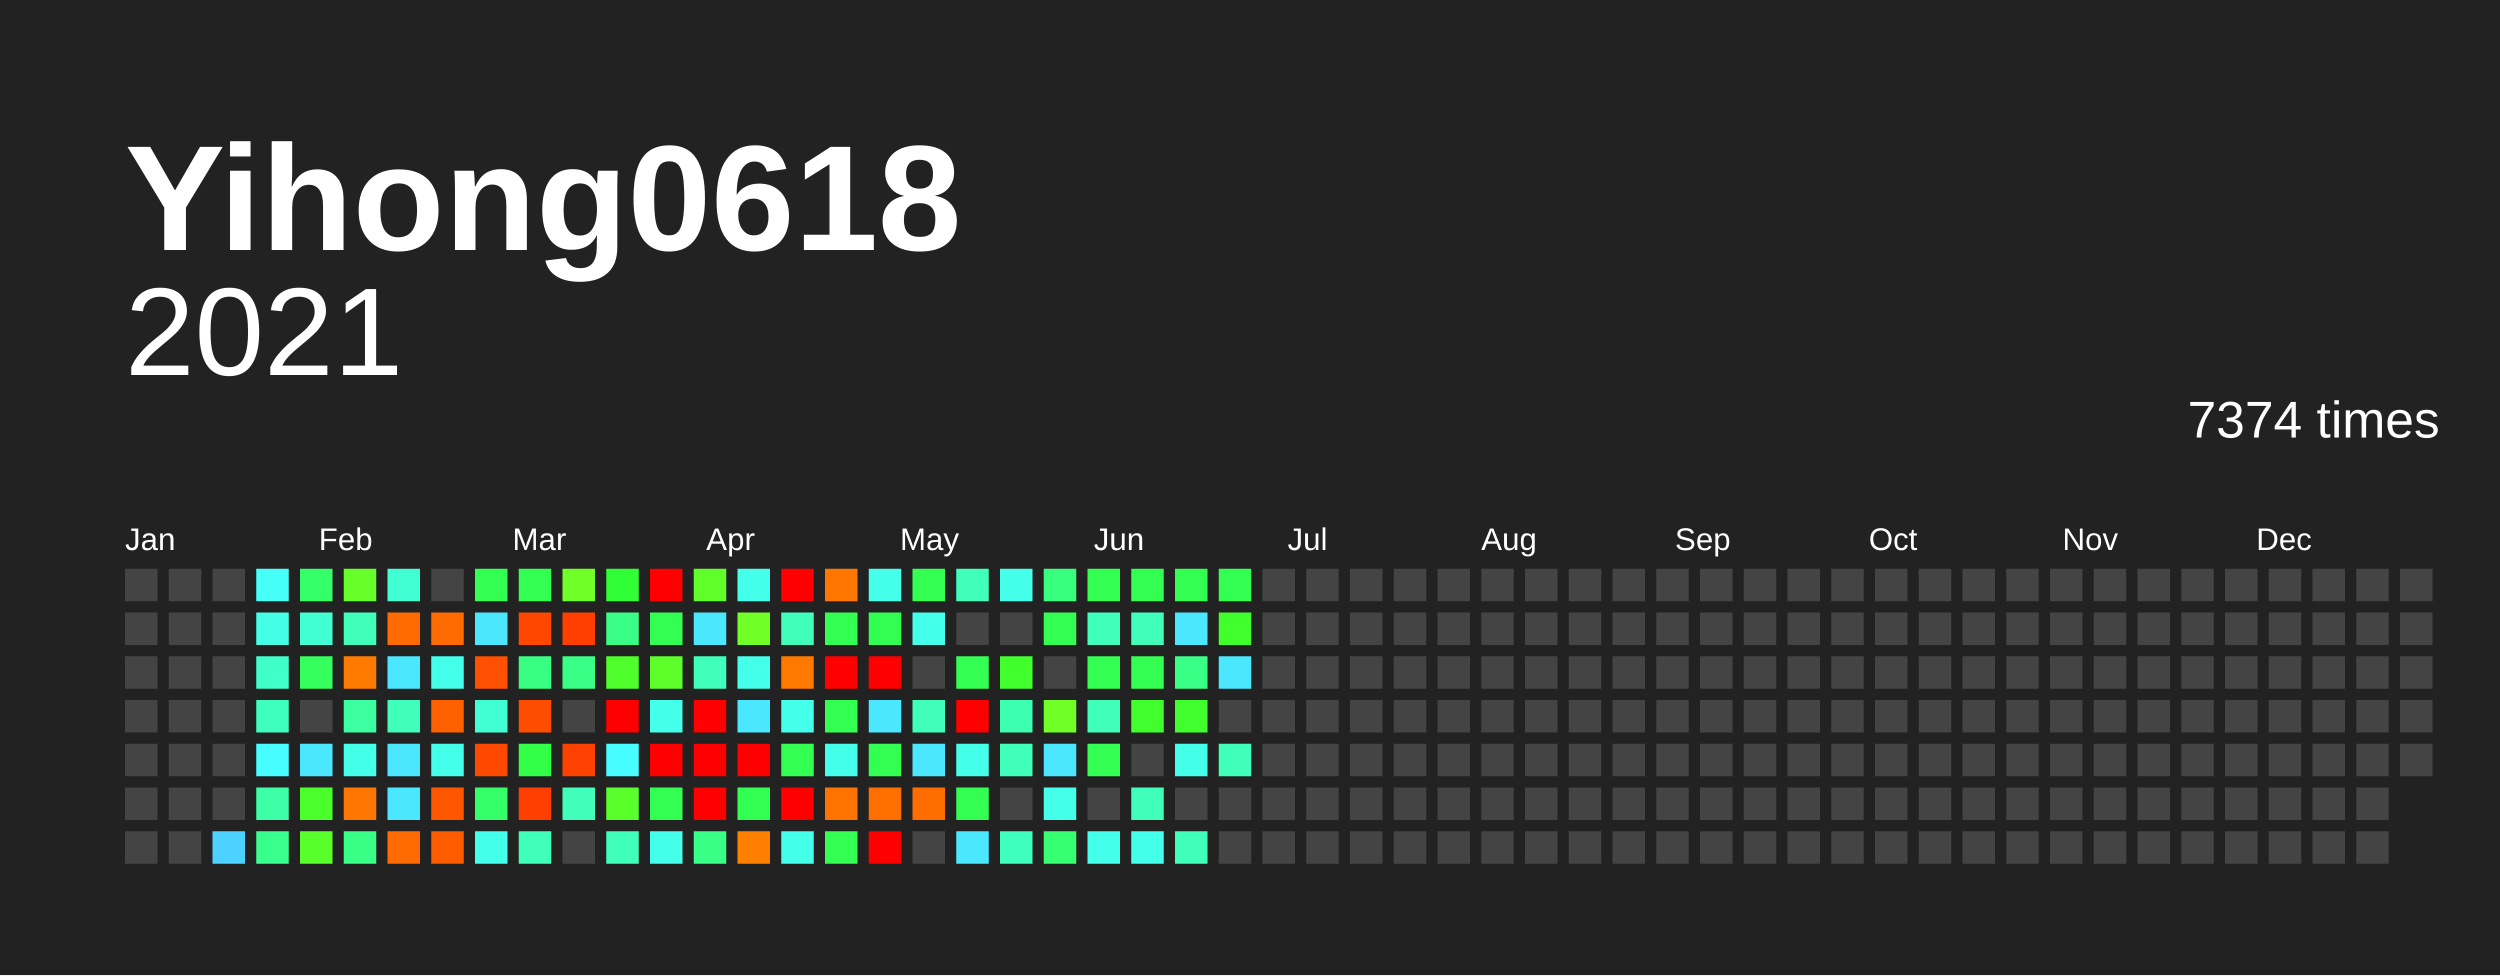
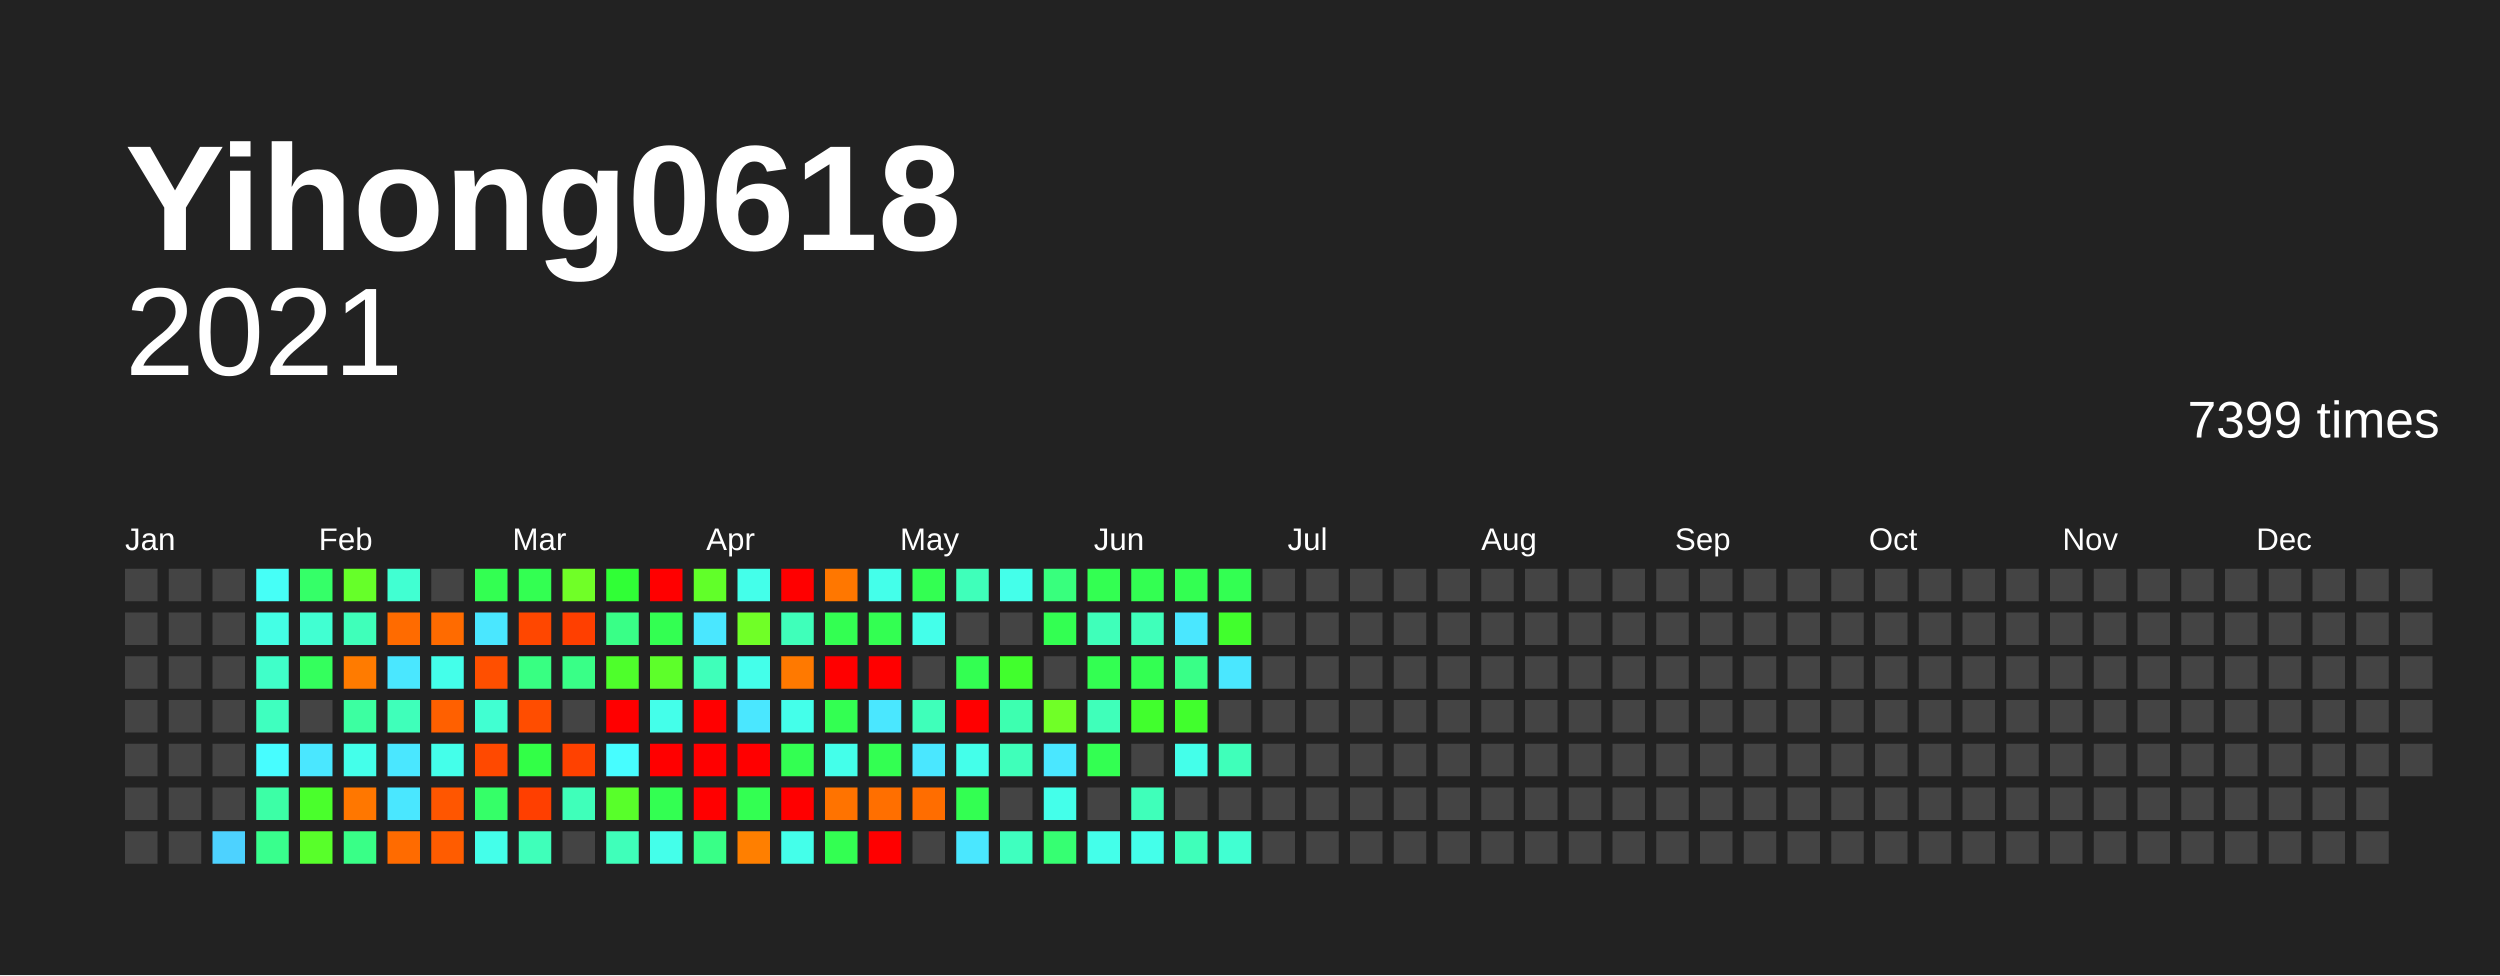
<svg xmlns="http://www.w3.org/2000/svg" baseProfile="full" height="78mm" version="1.1" viewBox="0,0,200,78" width="200mm">
  <defs />
  <rect fill="#222222" height="78" width="200" x="0" y="0" />
  <text fill="#FFFFFF" style="font-size:12px; font-family:Arial; font-weight:bold;" x="10" y="20">Yihong0618</text>
  <text alignment-baseline="hanging" fill="#FFFFFF" style="font-size:10.0px; font-family:Arial;" x="10" y="30">2021</text>
-   <text alignment-baseline="hanging" fill="#FFFFFF" style="font-size:4.125px; font-family:Arial;" x="175" y="35">7374 times</text>
+   <text alignment-baseline="hanging" fill="#FFFFFF" style="font-size:4.125px; font-family:Arial;" x="175" y="35">7399 times</text>
  <text fill="#FFFFFF" style="font-size:2.5px; font-family:Arial" x="10.0" y="44">Jan</text>
  <text fill="#FFFFFF" style="font-size:2.5px; font-family:Arial" x="25.5" y="44">Feb</text>
  <text fill="#FFFFFF" style="font-size:2.5px; font-family:Arial" x="41.0" y="44">Mar</text>
  <text fill="#FFFFFF" style="font-size:2.5px; font-family:Arial" x="56.5" y="44">Apr</text>
  <text fill="#FFFFFF" style="font-size:2.5px; font-family:Arial" x="72.0" y="44">May</text>
  <text fill="#FFFFFF" style="font-size:2.5px; font-family:Arial" x="87.5" y="44">Jun</text>
  <text fill="#FFFFFF" style="font-size:2.5px; font-family:Arial" x="103.0" y="44">Jul</text>
  <text fill="#FFFFFF" style="font-size:2.5px; font-family:Arial" x="118.5" y="44">Aug</text>
  <text fill="#FFFFFF" style="font-size:2.5px; font-family:Arial" x="134.0" y="44">Sep</text>
  <text fill="#FFFFFF" style="font-size:2.5px; font-family:Arial" x="149.5" y="44">Oct</text>
  <text fill="#FFFFFF" style="font-size:2.5px; font-family:Arial" x="165.0" y="44">Nov</text>
  <text fill="#FFFFFF" style="font-size:2.5px; font-family:Arial" x="180.5" y="44">Dec</text>
  <rect fill="#444444" height="2.6" width="2.6" x="10.0" y="45.5" />
  <rect fill="#444444" height="2.6" width="2.6" x="10.0" y="49.0" />
  <rect fill="#444444" height="2.6" width="2.6" x="10.0" y="52.5" />
  <rect fill="#444444" height="2.6" width="2.6" x="10.0" y="56.0" />
  <rect fill="#444444" height="2.6" width="2.6" x="10.0" y="59.5" />
  <rect fill="#444444" height="2.6" width="2.6" x="10.0" y="63.0" />
  <rect fill="#444444" height="2.6" width="2.6" x="10.0" y="66.5" />
  <rect fill="#444444" height="2.6" width="2.6" x="13.5" y="45.5" />
  <rect fill="#444444" height="2.6" width="2.6" x="13.5" y="49.0" />
  <rect fill="#444444" height="2.6" width="2.6" x="13.5" y="52.5" />
  <rect fill="#444444" height="2.6" width="2.6" x="13.5" y="56.0" />
  <rect fill="#444444" height="2.6" width="2.6" x="13.5" y="59.5" />
  <rect fill="#444444" height="2.6" width="2.6" x="13.5" y="63.0" />
  <rect fill="#444444" height="2.6" width="2.6" x="13.5" y="66.5" />
  <rect fill="#444444" height="2.6" width="2.6" x="17.0" y="45.5" />
  <rect fill="#444444" height="2.6" width="2.6" x="17.0" y="49.0" />
  <rect fill="#444444" height="2.6" width="2.6" x="17.0" y="52.5" />
  <rect fill="#444444" height="2.6" width="2.6" x="17.0" y="56.0" />
  <rect fill="#444444" height="2.6" width="2.6" x="17.0" y="59.5" />
  <rect fill="#444444" height="2.6" width="2.6" x="17.0" y="63.0" />
  <rect fill="#4dd2ff" height="2.6" width="2.6" x="17.0" y="66.5" />
  <rect fill="#46fff7" height="2.6" width="2.6" x="20.5" y="45.5" />
  <rect fill="#44ffe5" height="2.6" width="2.6" x="20.5" y="49.0" />
  <rect fill="#40ffc9" height="2.6" width="2.6" x="20.5" y="52.5" />
  <rect fill="#3fffbf" height="2.6" width="2.6" x="20.5" y="56.0" />
  <rect fill="#47fdff" height="2.6" width="2.6" x="20.5" y="59.5" />
  <rect fill="#3cffa6" height="2.6" width="2.6" x="20.5" y="63.0" />
  <rect fill="#39ff8d" height="2.6" width="2.6" x="20.5" y="66.5" />
  <rect fill="#35ff68" height="2.6" width="2.6" x="24.0" y="45.5" />
  <rect fill="#41ffd2" height="2.6" width="2.6" x="24.0" y="49.0" />
  <rect fill="#34ff5d" height="2.6" width="2.6" x="24.0" y="52.5" />
  <rect fill="#444444" height="2.6" width="2.6" x="24.0" y="56.0" />
  <rect fill="#4ae7ff" height="2.6" width="2.6" x="24.0" y="59.5" />
  <rect fill="#4aff2c" height="2.6" width="2.6" x="24.0" y="63.0" />
  <rect fill="#58ff2a" height="2.6" width="2.6" x="24.0" y="66.5" />
  <rect fill="#66ff29" height="2.6" width="2.6" x="27.5" y="45.5" />
  <rect fill="#3fffba" height="2.6" width="2.6" x="27.5" y="49.0" />
  <rect fill="#ff7b00" height="2.6" width="2.6" x="27.5" y="52.5" />
  <rect fill="#3cffa1" height="2.6" width="2.6" x="27.5" y="56.0" />
  <rect fill="#44ffea" height="2.6" width="2.6" x="27.5" y="59.5" />
  <rect fill="#ff7700" height="2.6" width="2.6" x="27.5" y="63.0" />
  <rect fill="#39ff87" height="2.6" width="2.6" x="27.5" y="66.5" />
  <rect fill="#41ffd2" height="2.6" width="2.6" x="31.0" y="45.5" />
  <rect fill="#ff6b00" height="2.6" width="2.6" x="31.0" y="49.0" />
  <rect fill="#4ae7ff" height="2.6" width="2.6" x="31.0" y="52.5" />
  <rect fill="#3fffba" height="2.6" width="2.6" x="31.0" y="56.0" />
  <rect fill="#4ae7ff" height="2.6" width="2.6" x="31.0" y="59.5" />
  <rect fill="#4ae7ff" height="2.6" width="2.6" x="31.0" y="63.0" />
  <rect fill="#ff6b00" height="2.6" width="2.6" x="31.0" y="66.5" />
  <rect fill="#444444" height="2.6" width="2.6" x="34.5" y="45.5" />
  <rect fill="#ff6b00" height="2.6" width="2.6" x="34.5" y="49.0" />
  <rect fill="#44ffea" height="2.6" width="2.6" x="34.5" y="52.5" />
  <rect fill="#ff6000" height="2.6" width="2.6" x="34.5" y="56.0" />
  <rect fill="#44ffea" height="2.6" width="2.6" x="34.5" y="59.5" />
  <rect fill="#ff5600" height="2.6" width="2.6" x="34.5" y="63.0" />
  <rect fill="#ff5c00" height="2.6" width="2.6" x="34.5" y="66.5" />
  <rect fill="#33ff52" height="2.6" width="2.6" x="38.0" y="45.5" />
  <rect fill="#4ae7ff" height="2.6" width="2.6" x="38.0" y="49.0" />
  <rect fill="#ff4f00" height="2.6" width="2.6" x="38.0" y="52.5" />
  <rect fill="#41ffd2" height="2.6" width="2.6" x="38.0" y="56.0" />
  <rect fill="#ff4900" height="2.6" width="2.6" x="38.0" y="59.5" />
  <rect fill="#35ff68" height="2.6" width="2.6" x="38.0" y="63.0" />
  <rect fill="#44ffea" height="2.6" width="2.6" x="38.0" y="66.5" />
  <rect fill="#33ff52" height="2.6" width="2.6" x="41.5" y="45.5" />
  <rect fill="#ff4700" height="2.6" width="2.6" x="41.5" y="49.0" />
  <rect fill="#38ff82" height="2.6" width="2.6" x="41.5" y="52.5" />
  <rect fill="#ff4d00" height="2.6" width="2.6" x="41.5" y="56.0" />
  <rect fill="#32ff47" height="2.6" width="2.6" x="41.5" y="59.5" />
  <rect fill="#ff3f00" height="2.6" width="2.6" x="41.5" y="63.0" />
  <rect fill="#3fffba" height="2.6" width="2.6" x="41.5" y="66.5" />
  <rect fill="#70ff27" height="2.6" width="2.6" x="45.0" y="45.5" />
  <rect fill="#ff3f00" height="2.6" width="2.6" x="45.0" y="49.0" />
  <rect fill="#39ff87" height="2.6" width="2.6" x="45.0" y="52.5" />
  <rect fill="#444444" height="2.6" width="2.6" x="45.0" y="56.0" />
  <rect fill="#ff4100" height="2.6" width="2.6" x="45.0" y="59.5" />
  <rect fill="#3fffba" height="2.6" width="2.6" x="45.0" y="63.0" />
  <rect fill="#444444" height="2.6" width="2.6" x="45.0" y="66.5" />
  <rect fill="#30ff36" height="2.6" width="2.6" x="48.5" y="45.5" />
  <rect fill="#39ff87" height="2.6" width="2.6" x="48.5" y="49.0" />
  <rect fill="#4eff2b" height="2.6" width="2.6" x="48.5" y="52.5" />
  <rect fill="red" height="2.6" width="2.6" x="48.5" y="56.0" />
  <rect fill="#47fdff" height="2.6" width="2.6" x="48.5" y="59.5" />
  <rect fill="#58ff2a" height="2.6" width="2.6" x="48.5" y="63.0" />
  <rect fill="#3fffba" height="2.6" width="2.6" x="48.5" y="66.5" />
  <rect fill="red" height="2.6" width="2.6" x="52.0" y="45.5" />
  <rect fill="#33ff52" height="2.6" width="2.6" x="52.0" y="49.0" />
  <rect fill="#5dff2a" height="2.6" width="2.6" x="52.0" y="52.5" />
  <rect fill="#44ffea" height="2.6" width="2.6" x="52.0" y="56.0" />
  <rect fill="red" height="2.6" width="2.6" x="52.0" y="59.5" />
  <rect fill="#33ff52" height="2.6" width="2.6" x="52.0" y="63.0" />
  <rect fill="#44ffea" height="2.6" width="2.6" x="52.0" y="66.5" />
  <rect fill="#61ff29" height="2.6" width="2.6" x="55.5" y="45.5" />
  <rect fill="#4ae7ff" height="2.6" width="2.6" x="55.5" y="49.0" />
  <rect fill="#3fffba" height="2.6" width="2.6" x="55.5" y="52.5" />
  <rect fill="red" height="2.6" width="2.6" x="55.5" y="56.0" />
  <rect fill="red" height="2.6" width="2.6" x="55.5" y="59.5" />
  <rect fill="red" height="2.6" width="2.6" x="55.5" y="63.0" />
  <rect fill="#39ff87" height="2.6" width="2.6" x="55.5" y="66.5" />
  <rect fill="#44ffea" height="2.6" width="2.6" x="59.0" y="45.5" />
  <rect fill="#70ff27" height="2.6" width="2.6" x="59.0" y="49.0" />
  <rect fill="#44ffea" height="2.6" width="2.6" x="59.0" y="52.5" />
  <rect fill="#4ae7ff" height="2.6" width="2.6" x="59.0" y="56.0" />
  <rect fill="red" height="2.6" width="2.6" x="59.0" y="59.5" />
  <rect fill="#33ff52" height="2.6" width="2.6" x="59.0" y="63.0" />
  <rect fill="#ff7f00" height="2.6" width="2.6" x="59.0" y="66.5" />
  <rect fill="red" height="2.6" width="2.6" x="62.5" y="45.5" />
  <rect fill="#3fffba" height="2.6" width="2.6" x="62.5" y="49.0" />
  <rect fill="#ff7900" height="2.6" width="2.6" x="62.5" y="52.5" />
  <rect fill="#44ffea" height="2.6" width="2.6" x="62.5" y="56.0" />
  <rect fill="#33ff52" height="2.6" width="2.6" x="62.5" y="59.5" />
  <rect fill="red" height="2.6" width="2.6" x="62.5" y="63.0" />
  <rect fill="#44ffea" height="2.6" width="2.6" x="62.5" y="66.5" />
  <rect fill="#ff7700" height="2.6" width="2.6" x="66.0" y="45.5" />
  <rect fill="#33ff52" height="2.6" width="2.6" x="66.0" y="49.0" />
  <rect fill="red" height="2.6" width="2.6" x="66.0" y="52.5" />
  <rect fill="#33ff52" height="2.6" width="2.6" x="66.0" y="56.0" />
  <rect fill="#44ffea" height="2.6" width="2.6" x="66.0" y="59.5" />
  <rect fill="#ff7300" height="2.6" width="2.6" x="66.0" y="63.0" />
  <rect fill="#33ff52" height="2.6" width="2.6" x="66.0" y="66.5" />
  <rect fill="#44ffea" height="2.6" width="2.6" x="69.5" y="45.5" />
  <rect fill="#33ff52" height="2.6" width="2.6" x="69.5" y="49.0" />
  <rect fill="red" height="2.6" width="2.6" x="69.5" y="52.5" />
  <rect fill="#4ae7ff" height="2.6" width="2.6" x="69.5" y="56.0" />
  <rect fill="#33ff52" height="2.6" width="2.6" x="69.5" y="59.5" />
  <rect fill="#ff6f00" height="2.6" width="2.6" x="69.5" y="63.0" />
  <rect fill="red" height="2.6" width="2.6" x="69.5" y="66.5" />
  <rect fill="#33ff52" height="2.6" width="2.6" x="73.0" y="45.5" />
  <rect fill="#44ffea" height="2.6" width="2.6" x="73.0" y="49.0" />
  <rect fill="#444444" height="2.6" width="2.6" x="73.0" y="52.5" />
  <rect fill="#3fffba" height="2.6" width="2.6" x="73.0" y="56.0" />
  <rect fill="#4ae7ff" height="2.6" width="2.6" x="73.0" y="59.5" />
  <rect fill="#ff6d00" height="2.6" width="2.6" x="73.0" y="63.0" />
  <rect fill="#444444" height="2.6" width="2.6" x="73.0" y="66.5" />
  <rect fill="#3fffba" height="2.6" width="2.6" x="76.5" y="45.5" />
  <rect fill="#444444" height="2.6" width="2.6" x="76.5" y="49.0" />
  <rect fill="#33ff52" height="2.6" width="2.6" x="76.5" y="52.5" />
  <rect fill="red" height="2.6" width="2.6" x="76.5" y="56.0" />
  <rect fill="#44ffea" height="2.6" width="2.6" x="76.5" y="59.5" />
  <rect fill="#33ff52" height="2.6" width="2.6" x="76.5" y="63.0" />
  <rect fill="#4ae7ff" height="2.6" width="2.6" x="76.5" y="66.5" />
  <rect fill="#44ffea" height="2.6" width="2.6" x="80.0" y="45.5" />
  <rect fill="#444444" height="2.6" width="2.6" x="80.0" y="49.0" />
  <rect fill="#41ff2d" height="2.6" width="2.6" x="80.0" y="52.5" />
  <rect fill="#3dffb0" height="2.6" width="2.6" x="80.0" y="56.0" />
  <rect fill="#3fffba" height="2.6" width="2.6" x="80.0" y="59.5" />
  <rect fill="#444444" height="2.6" width="2.6" x="80.0" y="63.0" />
  <rect fill="#3fffbf" height="2.6" width="2.6" x="80.0" y="66.5" />
  <rect fill="#38ff7d" height="2.6" width="2.6" x="83.5" y="45.5" />
  <rect fill="#33ff52" height="2.6" width="2.6" x="83.5" y="49.0" />
  <rect fill="#444444" height="2.6" width="2.6" x="83.5" y="52.5" />
  <rect fill="#70ff27" height="2.6" width="2.6" x="83.5" y="56.0" />
  <rect fill="#4ae7ff" height="2.6" width="2.6" x="83.5" y="59.5" />
  <rect fill="#44ffea" height="2.6" width="2.6" x="83.5" y="63.0" />
  <rect fill="#36ff72" height="2.6" width="2.6" x="83.5" y="66.5" />
  <rect fill="#33ff52" height="2.6" width="2.6" x="87.0" y="45.5" />
  <rect fill="#3fffba" height="2.6" width="2.6" x="87.0" y="49.0" />
  <rect fill="#33ff52" height="2.6" width="2.6" x="87.0" y="52.5" />
  <rect fill="#3fffba" height="2.6" width="2.6" x="87.0" y="56.0" />
  <rect fill="#33ff52" height="2.6" width="2.6" x="87.0" y="59.5" />
  <rect fill="#444444" height="2.6" width="2.6" x="87.0" y="63.0" />
  <rect fill="#44ffea" height="2.6" width="2.6" x="87.0" y="66.5" />
  <rect fill="#33ff52" height="2.6" width="2.6" x="90.5" y="45.5" />
  <rect fill="#3fffba" height="2.6" width="2.6" x="90.5" y="49.0" />
  <rect fill="#33ff52" height="2.6" width="2.6" x="90.5" y="52.5" />
  <rect fill="#41ff2d" height="2.6" width="2.6" x="90.5" y="56.0" />
  <rect fill="#444444" height="2.6" width="2.6" x="90.5" y="59.5" />
  <rect fill="#3fffba" height="2.6" width="2.6" x="90.5" y="63.0" />
  <rect fill="#44ffea" height="2.6" width="2.6" x="90.5" y="66.5" />
  <rect fill="#33ff52" height="2.6" width="2.6" x="94.0" y="45.5" />
  <rect fill="#4ae7ff" height="2.6" width="2.6" x="94.0" y="49.0" />
  <rect fill="#39ff87" height="2.6" width="2.6" x="94.0" y="52.5" />
  <rect fill="#41ff2d" height="2.6" width="2.6" x="94.0" y="56.0" />
  <rect fill="#44ffea" height="2.6" width="2.6" x="94.0" y="59.5" />
  <rect fill="#444444" height="2.6" width="2.6" x="94.0" y="63.0" />
  <rect fill="#3fffba" height="2.6" width="2.6" x="94.0" y="66.5" />
  <rect fill="#33ff52" height="2.6" width="2.6" x="97.5" y="45.5" />
  <rect fill="#41ff2d" height="2.6" width="2.6" x="97.5" y="49.0" />
  <rect fill="#4ae7ff" height="2.6" width="2.6" x="97.5" y="52.5" />
  <rect fill="#444444" height="2.6" width="2.6" x="97.5" y="56.0" />
  <rect fill="#3fffba" height="2.6" width="2.6" x="97.5" y="59.5" />
  <rect fill="#444444" height="2.6" width="2.6" x="97.5" y="63.0" />
-   <rect fill="#444444" height="2.6" width="2.6" x="97.5" y="66.5" />
+   <rect fill="#41ffd2" height="2.6" width="2.6" x="97.5" y="66.5" />
  <rect fill="#444444" height="2.6" width="2.6" x="101.0" y="45.5" />
  <rect fill="#444444" height="2.6" width="2.6" x="101.0" y="49.0" />
  <rect fill="#444444" height="2.6" width="2.6" x="101.0" y="52.5" />
  <rect fill="#444444" height="2.6" width="2.6" x="101.0" y="56.0" />
  <rect fill="#444444" height="2.6" width="2.6" x="101.0" y="59.5" />
  <rect fill="#444444" height="2.6" width="2.6" x="101.0" y="63.0" />
  <rect fill="#444444" height="2.6" width="2.6" x="101.0" y="66.5" />
  <rect fill="#444444" height="2.6" width="2.6" x="104.5" y="45.5" />
  <rect fill="#444444" height="2.6" width="2.6" x="104.5" y="49.0" />
  <rect fill="#444444" height="2.6" width="2.6" x="104.5" y="52.5" />
  <rect fill="#444444" height="2.6" width="2.6" x="104.5" y="56.0" />
  <rect fill="#444444" height="2.6" width="2.6" x="104.5" y="59.5" />
  <rect fill="#444444" height="2.6" width="2.6" x="104.5" y="63.0" />
  <rect fill="#444444" height="2.6" width="2.6" x="104.5" y="66.5" />
  <rect fill="#444444" height="2.6" width="2.6" x="108.0" y="45.5" />
  <rect fill="#444444" height="2.6" width="2.6" x="108.0" y="49.0" />
  <rect fill="#444444" height="2.6" width="2.6" x="108.0" y="52.5" />
  <rect fill="#444444" height="2.6" width="2.6" x="108.0" y="56.0" />
  <rect fill="#444444" height="2.6" width="2.6" x="108.0" y="59.5" />
  <rect fill="#444444" height="2.6" width="2.6" x="108.0" y="63.0" />
  <rect fill="#444444" height="2.6" width="2.6" x="108.0" y="66.5" />
  <rect fill="#444444" height="2.6" width="2.6" x="111.5" y="45.5" />
  <rect fill="#444444" height="2.6" width="2.6" x="111.5" y="49.0" />
  <rect fill="#444444" height="2.6" width="2.6" x="111.5" y="52.5" />
  <rect fill="#444444" height="2.6" width="2.6" x="111.5" y="56.0" />
  <rect fill="#444444" height="2.6" width="2.6" x="111.5" y="59.5" />
  <rect fill="#444444" height="2.6" width="2.6" x="111.5" y="63.0" />
  <rect fill="#444444" height="2.6" width="2.6" x="111.5" y="66.5" />
  <rect fill="#444444" height="2.6" width="2.6" x="115.0" y="45.5" />
  <rect fill="#444444" height="2.6" width="2.6" x="115.0" y="49.0" />
  <rect fill="#444444" height="2.6" width="2.6" x="115.0" y="52.5" />
  <rect fill="#444444" height="2.6" width="2.6" x="115.0" y="56.0" />
  <rect fill="#444444" height="2.6" width="2.6" x="115.0" y="59.5" />
  <rect fill="#444444" height="2.6" width="2.6" x="115.0" y="63.0" />
  <rect fill="#444444" height="2.6" width="2.6" x="115.0" y="66.5" />
  <rect fill="#444444" height="2.6" width="2.6" x="118.5" y="45.5" />
  <rect fill="#444444" height="2.6" width="2.6" x="118.5" y="49.0" />
  <rect fill="#444444" height="2.6" width="2.6" x="118.5" y="52.5" />
  <rect fill="#444444" height="2.6" width="2.6" x="118.5" y="56.0" />
  <rect fill="#444444" height="2.6" width="2.6" x="118.5" y="59.5" />
  <rect fill="#444444" height="2.6" width="2.6" x="118.5" y="63.0" />
  <rect fill="#444444" height="2.6" width="2.6" x="118.5" y="66.5" />
  <rect fill="#444444" height="2.6" width="2.6" x="122.0" y="45.5" />
  <rect fill="#444444" height="2.6" width="2.6" x="122.0" y="49.0" />
  <rect fill="#444444" height="2.6" width="2.6" x="122.0" y="52.5" />
  <rect fill="#444444" height="2.6" width="2.6" x="122.0" y="56.0" />
  <rect fill="#444444" height="2.6" width="2.6" x="122.0" y="59.5" />
  <rect fill="#444444" height="2.6" width="2.6" x="122.0" y="63.0" />
  <rect fill="#444444" height="2.6" width="2.6" x="122.0" y="66.5" />
  <rect fill="#444444" height="2.6" width="2.6" x="125.5" y="45.5" />
  <rect fill="#444444" height="2.6" width="2.6" x="125.5" y="49.0" />
  <rect fill="#444444" height="2.6" width="2.6" x="125.5" y="52.5" />
  <rect fill="#444444" height="2.6" width="2.6" x="125.5" y="56.0" />
  <rect fill="#444444" height="2.6" width="2.6" x="125.5" y="59.5" />
  <rect fill="#444444" height="2.6" width="2.6" x="125.5" y="63.0" />
  <rect fill="#444444" height="2.6" width="2.6" x="125.5" y="66.5" />
  <rect fill="#444444" height="2.6" width="2.6" x="129.0" y="45.5" />
  <rect fill="#444444" height="2.6" width="2.6" x="129.0" y="49.0" />
  <rect fill="#444444" height="2.6" width="2.6" x="129.0" y="52.5" />
  <rect fill="#444444" height="2.6" width="2.6" x="129.0" y="56.0" />
  <rect fill="#444444" height="2.6" width="2.6" x="129.0" y="59.5" />
  <rect fill="#444444" height="2.6" width="2.6" x="129.0" y="63.0" />
  <rect fill="#444444" height="2.6" width="2.6" x="129.0" y="66.5" />
  <rect fill="#444444" height="2.6" width="2.6" x="132.5" y="45.5" />
  <rect fill="#444444" height="2.6" width="2.6" x="132.5" y="49.0" />
  <rect fill="#444444" height="2.6" width="2.6" x="132.5" y="52.5" />
  <rect fill="#444444" height="2.6" width="2.6" x="132.5" y="56.0" />
  <rect fill="#444444" height="2.6" width="2.6" x="132.5" y="59.5" />
  <rect fill="#444444" height="2.6" width="2.6" x="132.5" y="63.0" />
  <rect fill="#444444" height="2.6" width="2.6" x="132.5" y="66.5" />
  <rect fill="#444444" height="2.6" width="2.6" x="136.0" y="45.5" />
  <rect fill="#444444" height="2.6" width="2.6" x="136.0" y="49.0" />
  <rect fill="#444444" height="2.6" width="2.6" x="136.0" y="52.5" />
  <rect fill="#444444" height="2.6" width="2.6" x="136.0" y="56.0" />
  <rect fill="#444444" height="2.6" width="2.6" x="136.0" y="59.5" />
  <rect fill="#444444" height="2.6" width="2.6" x="136.0" y="63.0" />
  <rect fill="#444444" height="2.6" width="2.6" x="136.0" y="66.5" />
  <rect fill="#444444" height="2.6" width="2.6" x="139.5" y="45.5" />
  <rect fill="#444444" height="2.6" width="2.6" x="139.5" y="49.0" />
  <rect fill="#444444" height="2.6" width="2.6" x="139.5" y="52.5" />
  <rect fill="#444444" height="2.6" width="2.6" x="139.5" y="56.0" />
  <rect fill="#444444" height="2.6" width="2.6" x="139.5" y="59.5" />
  <rect fill="#444444" height="2.6" width="2.6" x="139.5" y="63.0" />
  <rect fill="#444444" height="2.6" width="2.6" x="139.5" y="66.5" />
  <rect fill="#444444" height="2.6" width="2.6" x="143.0" y="45.5" />
  <rect fill="#444444" height="2.6" width="2.6" x="143.0" y="49.0" />
  <rect fill="#444444" height="2.6" width="2.6" x="143.0" y="52.5" />
  <rect fill="#444444" height="2.6" width="2.6" x="143.0" y="56.0" />
  <rect fill="#444444" height="2.6" width="2.6" x="143.0" y="59.5" />
  <rect fill="#444444" height="2.6" width="2.6" x="143.0" y="63.0" />
  <rect fill="#444444" height="2.6" width="2.6" x="143.0" y="66.5" />
  <rect fill="#444444" height="2.6" width="2.6" x="146.5" y="45.5" />
  <rect fill="#444444" height="2.6" width="2.6" x="146.5" y="49.0" />
  <rect fill="#444444" height="2.6" width="2.6" x="146.5" y="52.5" />
  <rect fill="#444444" height="2.6" width="2.6" x="146.5" y="56.0" />
  <rect fill="#444444" height="2.6" width="2.6" x="146.5" y="59.5" />
  <rect fill="#444444" height="2.6" width="2.6" x="146.5" y="63.0" />
  <rect fill="#444444" height="2.6" width="2.6" x="146.5" y="66.5" />
  <rect fill="#444444" height="2.6" width="2.6" x="150.0" y="45.5" />
  <rect fill="#444444" height="2.6" width="2.6" x="150.0" y="49.0" />
  <rect fill="#444444" height="2.6" width="2.6" x="150.0" y="52.5" />
  <rect fill="#444444" height="2.6" width="2.6" x="150.0" y="56.0" />
  <rect fill="#444444" height="2.6" width="2.6" x="150.0" y="59.5" />
  <rect fill="#444444" height="2.6" width="2.6" x="150.0" y="63.0" />
  <rect fill="#444444" height="2.6" width="2.6" x="150.0" y="66.5" />
  <rect fill="#444444" height="2.6" width="2.6" x="153.5" y="45.5" />
  <rect fill="#444444" height="2.6" width="2.6" x="153.5" y="49.0" />
  <rect fill="#444444" height="2.6" width="2.6" x="153.5" y="52.5" />
  <rect fill="#444444" height="2.6" width="2.6" x="153.5" y="56.0" />
  <rect fill="#444444" height="2.6" width="2.6" x="153.5" y="59.5" />
  <rect fill="#444444" height="2.6" width="2.6" x="153.5" y="63.0" />
  <rect fill="#444444" height="2.6" width="2.6" x="153.5" y="66.5" />
  <rect fill="#444444" height="2.6" width="2.6" x="157.0" y="45.5" />
  <rect fill="#444444" height="2.6" width="2.6" x="157.0" y="49.0" />
  <rect fill="#444444" height="2.6" width="2.6" x="157.0" y="52.5" />
  <rect fill="#444444" height="2.6" width="2.6" x="157.0" y="56.0" />
  <rect fill="#444444" height="2.6" width="2.6" x="157.0" y="59.5" />
  <rect fill="#444444" height="2.6" width="2.6" x="157.0" y="63.0" />
  <rect fill="#444444" height="2.6" width="2.6" x="157.0" y="66.5" />
  <rect fill="#444444" height="2.6" width="2.6" x="160.5" y="45.5" />
  <rect fill="#444444" height="2.6" width="2.6" x="160.5" y="49.0" />
  <rect fill="#444444" height="2.6" width="2.6" x="160.5" y="52.5" />
  <rect fill="#444444" height="2.6" width="2.6" x="160.5" y="56.0" />
  <rect fill="#444444" height="2.6" width="2.6" x="160.5" y="59.5" />
  <rect fill="#444444" height="2.6" width="2.6" x="160.5" y="63.0" />
  <rect fill="#444444" height="2.6" width="2.6" x="160.5" y="66.5" />
  <rect fill="#444444" height="2.6" width="2.6" x="164.0" y="45.5" />
  <rect fill="#444444" height="2.6" width="2.6" x="164.0" y="49.0" />
  <rect fill="#444444" height="2.6" width="2.6" x="164.0" y="52.5" />
  <rect fill="#444444" height="2.6" width="2.6" x="164.0" y="56.0" />
  <rect fill="#444444" height="2.6" width="2.6" x="164.0" y="59.5" />
  <rect fill="#444444" height="2.6" width="2.6" x="164.0" y="63.0" />
  <rect fill="#444444" height="2.6" width="2.6" x="164.0" y="66.5" />
  <rect fill="#444444" height="2.6" width="2.6" x="167.5" y="45.5" />
  <rect fill="#444444" height="2.6" width="2.6" x="167.5" y="49.0" />
  <rect fill="#444444" height="2.6" width="2.6" x="167.5" y="52.5" />
  <rect fill="#444444" height="2.6" width="2.6" x="167.5" y="56.0" />
  <rect fill="#444444" height="2.6" width="2.6" x="167.5" y="59.5" />
  <rect fill="#444444" height="2.6" width="2.6" x="167.5" y="63.0" />
  <rect fill="#444444" height="2.6" width="2.6" x="167.5" y="66.5" />
  <rect fill="#444444" height="2.6" width="2.6" x="171.0" y="45.5" />
  <rect fill="#444444" height="2.6" width="2.6" x="171.0" y="49.0" />
  <rect fill="#444444" height="2.6" width="2.6" x="171.0" y="52.5" />
  <rect fill="#444444" height="2.6" width="2.6" x="171.0" y="56.0" />
  <rect fill="#444444" height="2.6" width="2.6" x="171.0" y="59.5" />
  <rect fill="#444444" height="2.6" width="2.6" x="171.0" y="63.0" />
  <rect fill="#444444" height="2.6" width="2.6" x="171.0" y="66.5" />
  <rect fill="#444444" height="2.6" width="2.6" x="174.5" y="45.5" />
  <rect fill="#444444" height="2.6" width="2.6" x="174.5" y="49.0" />
  <rect fill="#444444" height="2.6" width="2.6" x="174.5" y="52.5" />
  <rect fill="#444444" height="2.6" width="2.6" x="174.5" y="56.0" />
  <rect fill="#444444" height="2.6" width="2.6" x="174.5" y="59.5" />
  <rect fill="#444444" height="2.6" width="2.6" x="174.5" y="63.0" />
  <rect fill="#444444" height="2.6" width="2.6" x="174.5" y="66.5" />
  <rect fill="#444444" height="2.6" width="2.6" x="178.0" y="45.5" />
  <rect fill="#444444" height="2.6" width="2.6" x="178.0" y="49.0" />
  <rect fill="#444444" height="2.6" width="2.6" x="178.0" y="52.5" />
  <rect fill="#444444" height="2.6" width="2.6" x="178.0" y="56.0" />
  <rect fill="#444444" height="2.6" width="2.6" x="178.0" y="59.5" />
  <rect fill="#444444" height="2.6" width="2.6" x="178.0" y="63.0" />
  <rect fill="#444444" height="2.6" width="2.6" x="178.0" y="66.5" />
  <rect fill="#444444" height="2.6" width="2.6" x="181.5" y="45.5" />
  <rect fill="#444444" height="2.6" width="2.6" x="181.5" y="49.0" />
  <rect fill="#444444" height="2.6" width="2.6" x="181.5" y="52.5" />
  <rect fill="#444444" height="2.6" width="2.6" x="181.5" y="56.0" />
  <rect fill="#444444" height="2.6" width="2.6" x="181.5" y="59.5" />
  <rect fill="#444444" height="2.6" width="2.6" x="181.5" y="63.0" />
  <rect fill="#444444" height="2.6" width="2.6" x="181.5" y="66.5" />
  <rect fill="#444444" height="2.6" width="2.6" x="185.0" y="45.5" />
  <rect fill="#444444" height="2.6" width="2.6" x="185.0" y="49.0" />
  <rect fill="#444444" height="2.6" width="2.6" x="185.0" y="52.5" />
  <rect fill="#444444" height="2.6" width="2.6" x="185.0" y="56.0" />
  <rect fill="#444444" height="2.6" width="2.6" x="185.0" y="59.5" />
  <rect fill="#444444" height="2.6" width="2.6" x="185.0" y="63.0" />
  <rect fill="#444444" height="2.6" width="2.6" x="185.0" y="66.5" />
  <rect fill="#444444" height="2.6" width="2.6" x="188.5" y="45.5" />
  <rect fill="#444444" height="2.6" width="2.6" x="188.5" y="49.0" />
  <rect fill="#444444" height="2.6" width="2.6" x="188.5" y="52.5" />
  <rect fill="#444444" height="2.6" width="2.6" x="188.5" y="56.0" />
  <rect fill="#444444" height="2.6" width="2.6" x="188.5" y="59.5" />
  <rect fill="#444444" height="2.6" width="2.6" x="188.5" y="63.0" />
  <rect fill="#444444" height="2.6" width="2.6" x="188.5" y="66.5" />
  <rect fill="#444444" height="2.6" width="2.6" x="192.0" y="45.5" />
  <rect fill="#444444" height="2.6" width="2.6" x="192.0" y="49.0" />
  <rect fill="#444444" height="2.6" width="2.6" x="192.0" y="52.5" />
  <rect fill="#444444" height="2.6" width="2.6" x="192.0" y="56.0" />
  <rect fill="#444444" height="2.6" width="2.6" x="192.0" y="59.5" />
</svg>
